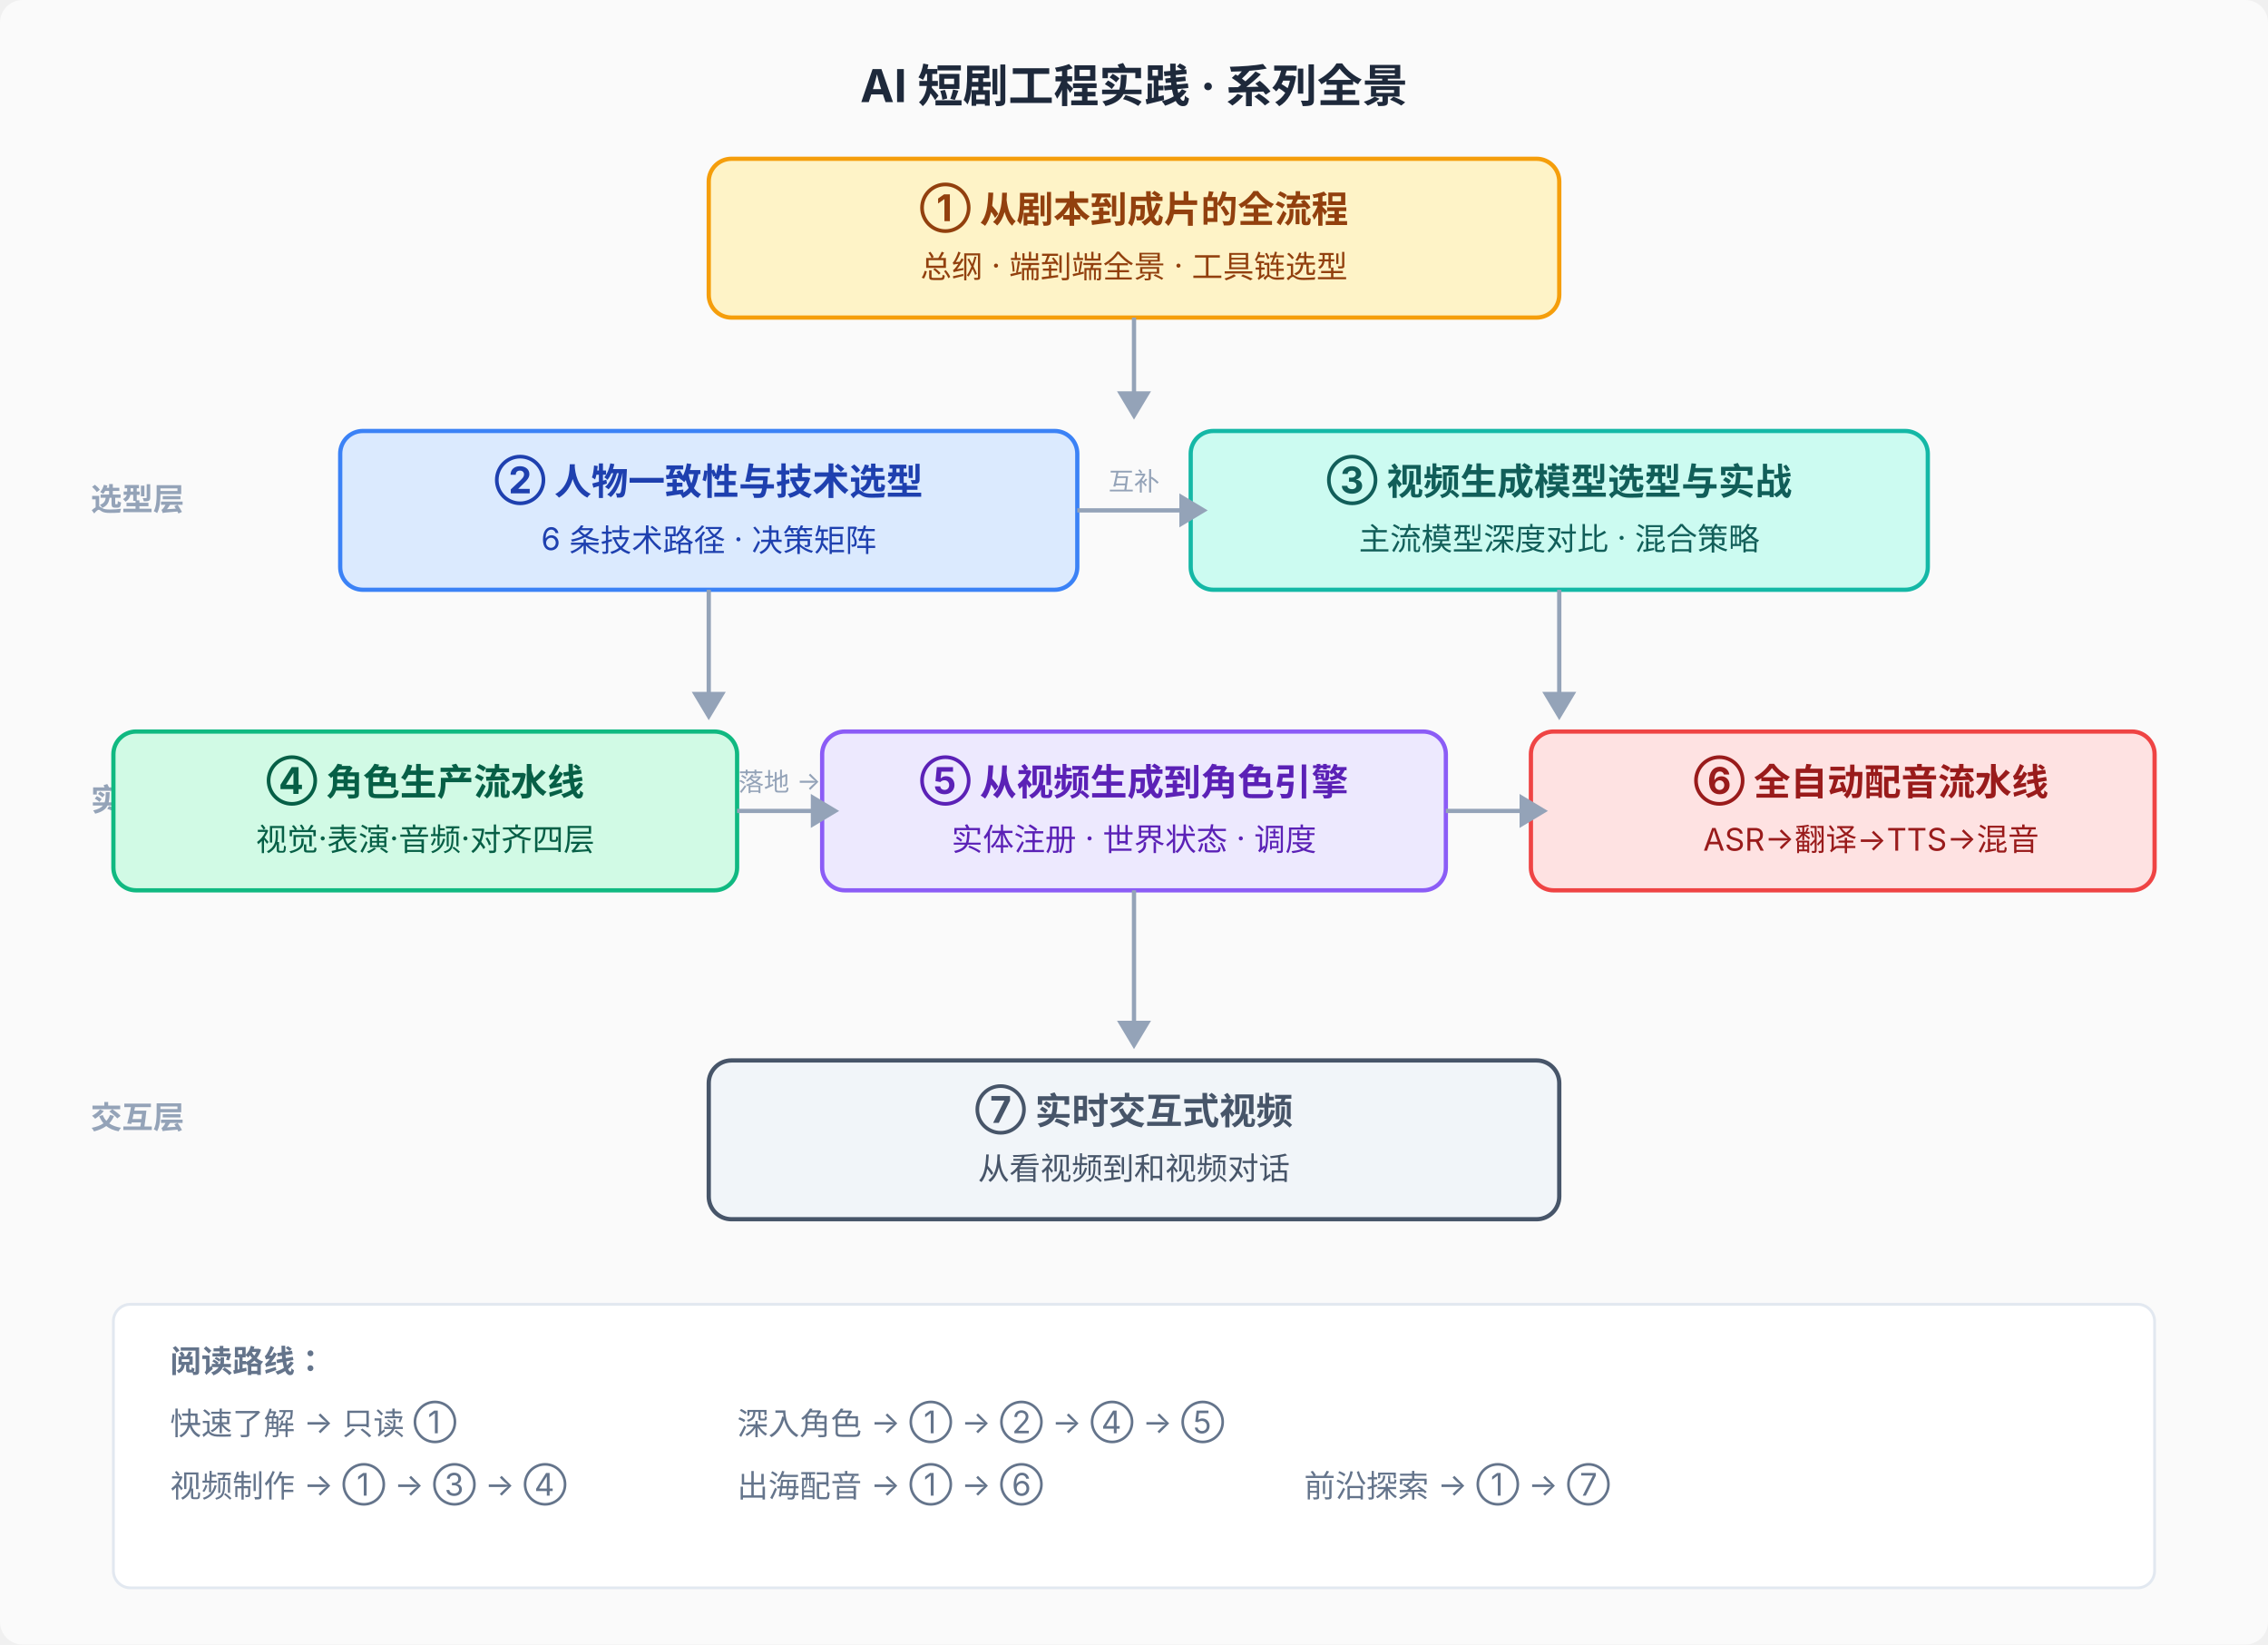
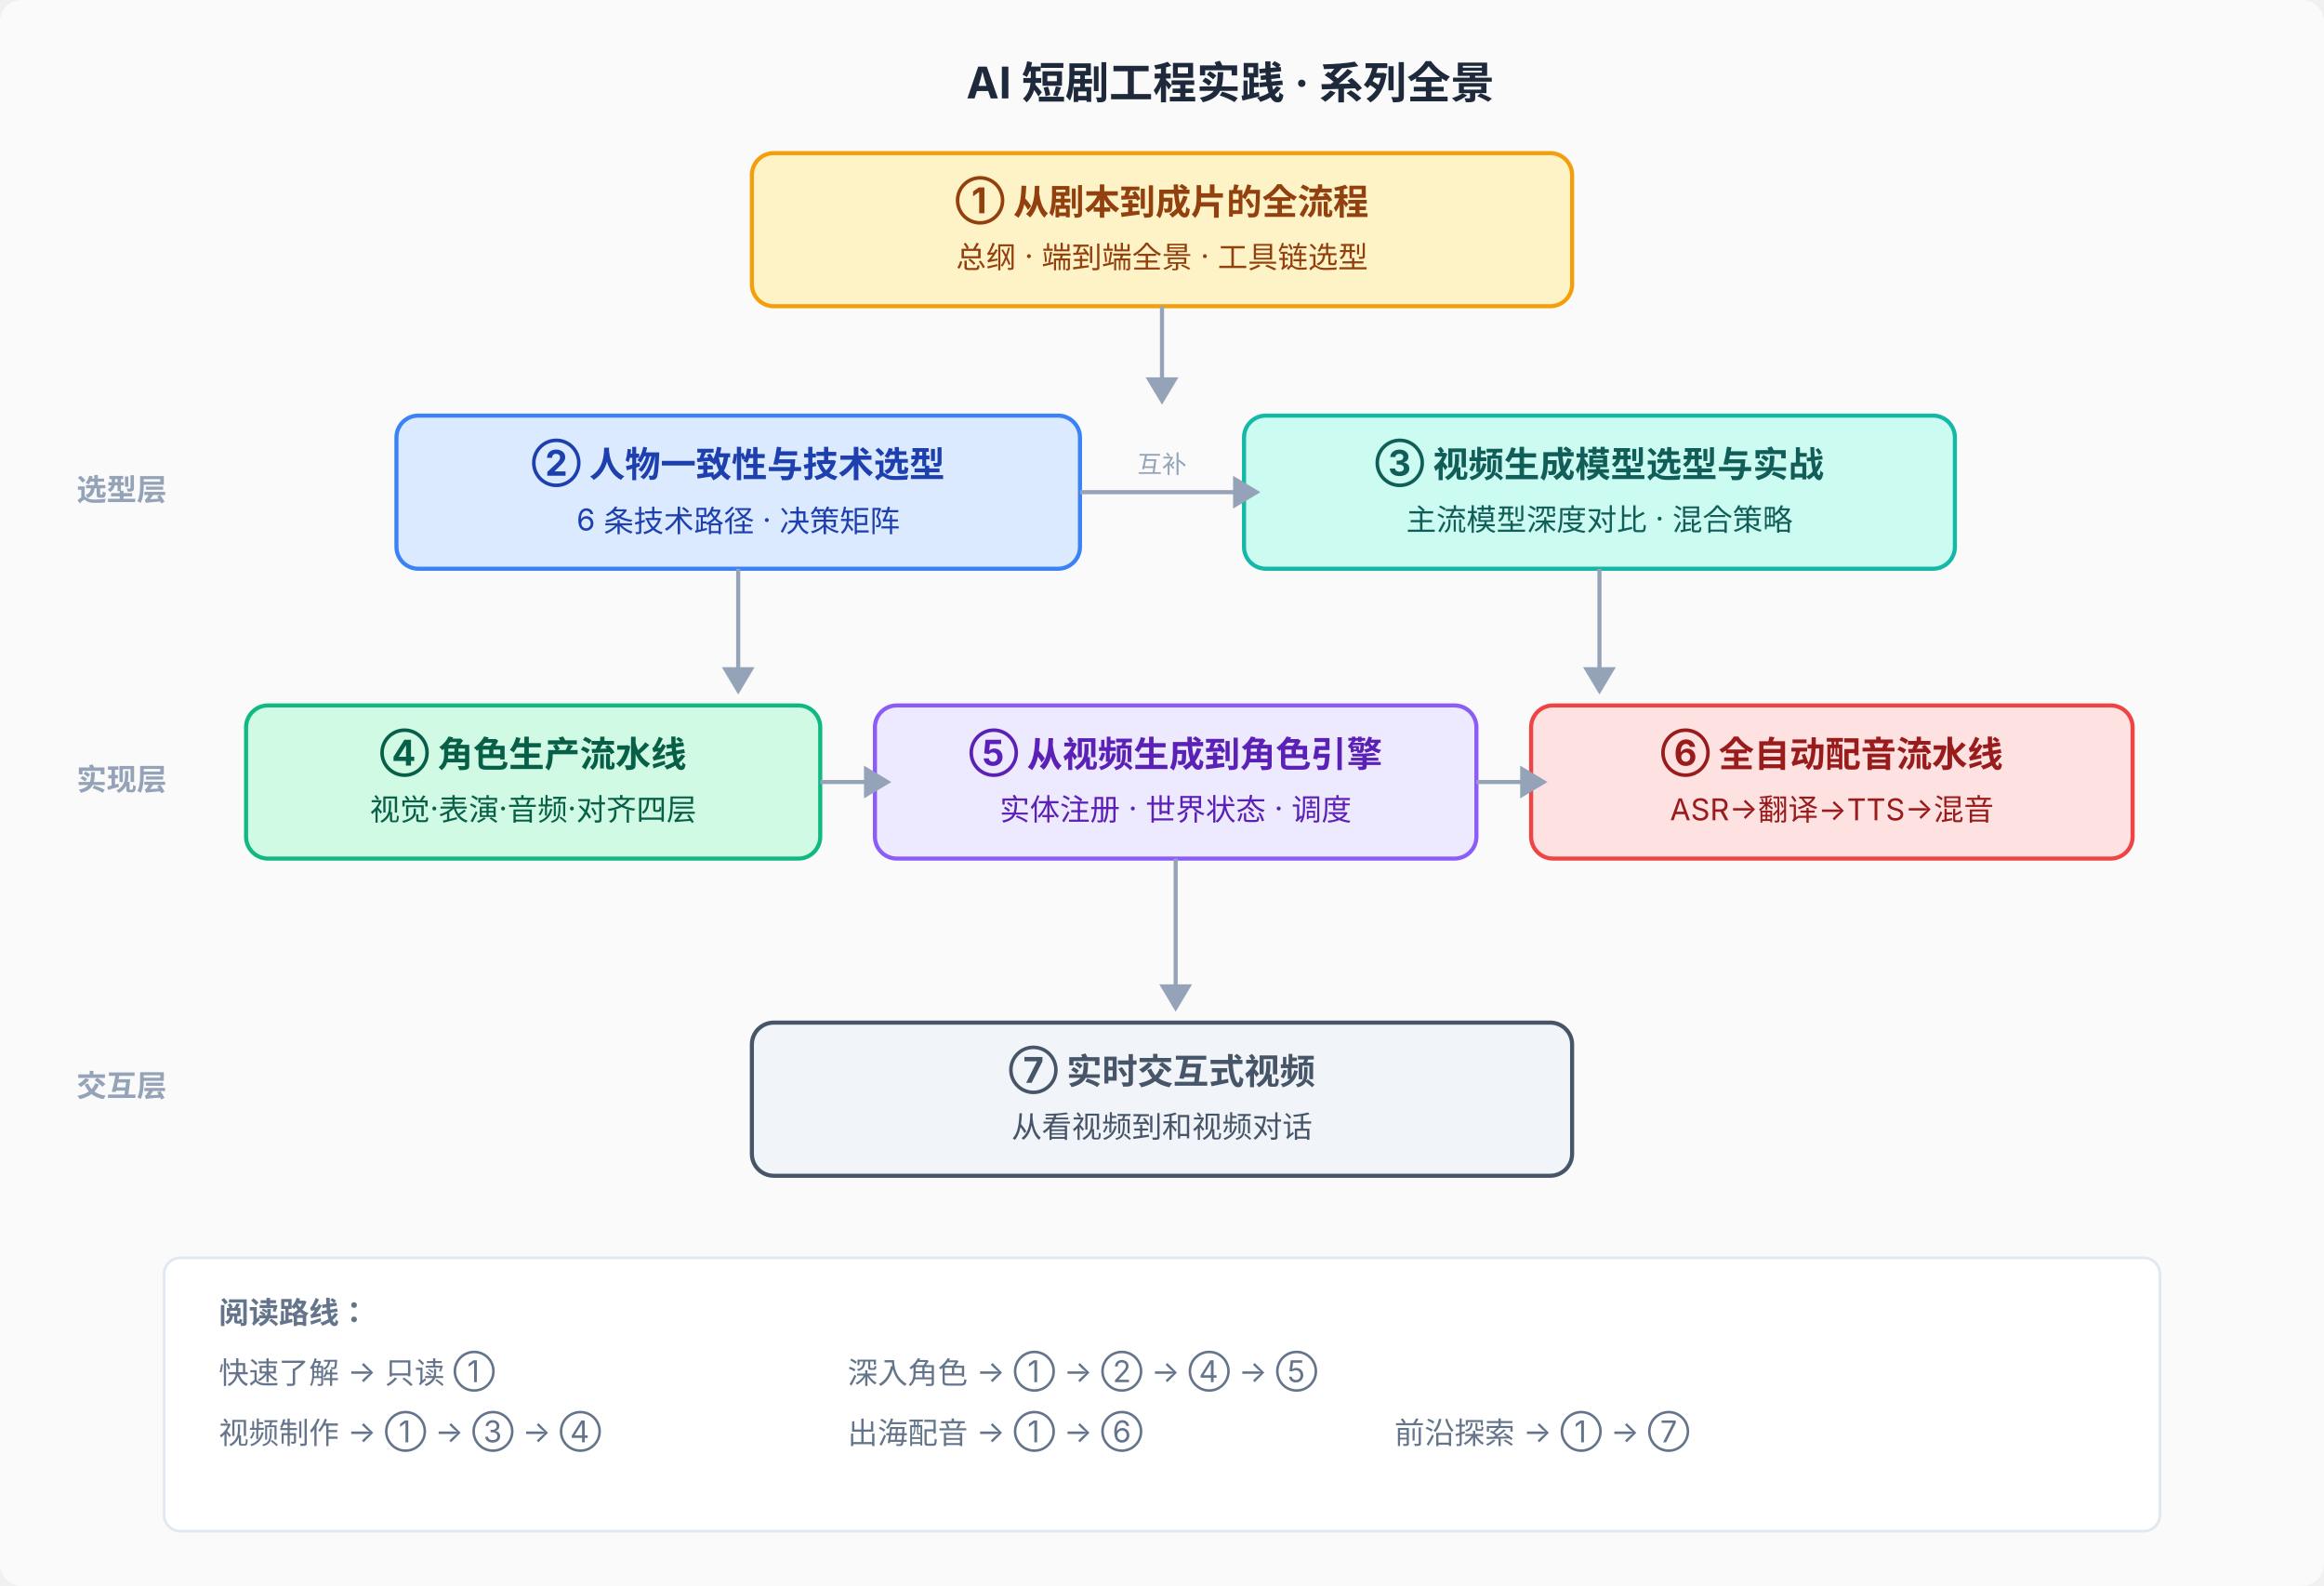
- <svg xmlns="http://www.w3.org/2000/svg" viewBox="0 0 800 580" fill="none">
-   <rect width="800" height="580" rx="8" fill="#FAFAFA" />
-   <text x="400" y="36" text-anchor="middle" font-family="system-ui, -apple-system, 'PingFang SC', sans-serif" font-size="16" font-weight="bold" fill="#1E293B">AI 短剧工程实践 · 系列全景</text>
-   <rect x="250" y="56" width="300" height="56" rx="8" fill="#FEF3C7" stroke="#F59E0B" stroke-width="1.5" />
-   <text x="400" y="78" text-anchor="middle" font-family="system-ui, -apple-system, 'PingFang SC', sans-serif" font-size="13" font-weight="bold" fill="#92400E">① 从剧本到成片的全流程</text>
-   <text x="400" y="98" text-anchor="middle" font-family="system-ui, -apple-system, 'PingFang SC', sans-serif" font-size="11" fill="#92400E">总纲 · 端到端全景 · 工具链选型</text>
-   <line x1="400" y1="112" x2="400" y2="142" stroke="#94A3B8" stroke-width="1.5" />
-   <polygon points="394,138 400,148 406,138" fill="#94A3B8" />
-   <text x="32" y="180" font-family="system-ui, -apple-system, 'PingFang SC', sans-serif" font-size="11" fill="#94A3B8" font-weight="bold">选型层</text>
-   <rect x="120" y="152" width="260" height="56" rx="8" fill="#DBEAFE" stroke="#3B82F6" stroke-width="1.5" />
-   <text x="250" y="174" text-anchor="middle" font-family="system-ui, -apple-system, 'PingFang SC', sans-serif" font-size="13" font-weight="bold" fill="#1E40AF">② 人物一致性与技术选型</text>
-   <text x="250" y="194" text-anchor="middle" font-family="system-ui, -apple-system, 'PingFang SC', sans-serif" font-size="11" fill="#1E40AF">6 条技术路径 · 决策矩阵</text>
-   <rect x="420" y="152" width="260" height="56" rx="8" fill="#CCFBF1" stroke="#14B8A6" stroke-width="1.5" />
-   <text x="550" y="174" text-anchor="middle" font-family="system-ui, -apple-system, 'PingFang SC', sans-serif" font-size="13" font-weight="bold" fill="#115E59">③ 视频生成模型选型与实战</text>
-   <text x="550" y="194" text-anchor="middle" font-family="system-ui, -apple-system, 'PingFang SC', sans-serif" font-size="11" fill="#115E59">主流模型深度对比 · 混合策略</text>
-   <line x1="380" y1="180" x2="420" y2="180" stroke="#94A3B8" stroke-width="1.5" />
-   <polygon points="416,174 426,180 416,186" fill="#94A3B8" />
-   <text x="400" y="173" text-anchor="middle" font-family="system-ui, -apple-system, 'PingFang SC', sans-serif" font-size="9" fill="#94A3B8">互补</text>
-   <line x1="250" y1="208" x2="250" y2="248" stroke="#94A3B8" stroke-width="1.5" />
-   <polygon points="244,244 250,254 256,244" fill="#94A3B8" />
-   <line x1="550" y1="208" x2="550" y2="248" stroke="#94A3B8" stroke-width="1.5" />
-   <polygon points="544,244 550,254 556,244" fill="#94A3B8" />
-   <text x="32" y="286" font-family="system-ui, -apple-system, 'PingFang SC', sans-serif" font-size="11" fill="#94A3B8" font-weight="bold">实现层</text>
-   <rect x="40" y="258" width="220" height="56" rx="8" fill="#D1FAE5" stroke="#10B981" stroke-width="1.5" />
-   <text x="150" y="280" text-anchor="middle" font-family="system-ui, -apple-system, 'PingFang SC', sans-serif" font-size="13" font-weight="bold" fill="#065F46">④ 角色生产流水线</text>
-   <text x="150" y="300" text-anchor="middle" font-family="system-ui, -apple-system, 'PingFang SC', sans-serif" font-size="11" fill="#065F46">视觉·表演·音频·对齐四层</text>
-   <rect x="290" y="258" width="220" height="56" rx="8" fill="#EDE9FE" stroke="#8B5CF6" stroke-width="1.5" />
-   <text x="400" y="280" text-anchor="middle" font-family="system-ui, -apple-system, 'PingFang SC', sans-serif" font-size="13" font-weight="bold" fill="#5B21B6">⑤ 从视频生成到角色引擎</text>
-   <text x="400" y="300" text-anchor="middle" font-family="system-ui, -apple-system, 'PingFang SC', sans-serif" font-size="11" fill="#5B21B6">实体注册 · 世界状态 · 调度</text>
-   <rect x="540" y="258" width="220" height="56" rx="8" fill="#FEE2E2" stroke="#EF4444" stroke-width="1.5" />
-   <text x="660" y="280" text-anchor="middle" font-family="system-ui, -apple-system, 'PingFang SC', sans-serif" font-size="13" font-weight="bold" fill="#991B1B">⑥ 全自动配音流水线</text>
-   <text x="660" y="300" text-anchor="middle" font-family="system-ui, -apple-system, 'PingFang SC', sans-serif" font-size="11" fill="#991B1B">ASR→翻译→TTS→混音</text>
-   <line x1="260" y1="286" x2="290" y2="286" stroke="#94A3B8" stroke-width="1.5" />
-   <polygon points="286,280 296,286 286,292" fill="#94A3B8" />
-   <text x="275" y="279" text-anchor="middle" font-family="system-ui, -apple-system, 'PingFang SC', sans-serif" font-size="9" fill="#94A3B8">落地 →</text>
-   <line x1="510" y1="286" x2="540" y2="286" stroke="#94A3B8" stroke-width="1.5" />
-   <polygon points="536,280 546,286 536,292" fill="#94A3B8" />
-   <line x1="400" y1="314" x2="400" y2="364" stroke="#94A3B8" stroke-width="1.5" />
-   <polygon points="394,360 400,370 406,360" fill="#94A3B8" />
-   <text x="32" y="398" font-family="system-ui, -apple-system, 'PingFang SC', sans-serif" font-size="11" fill="#94A3B8" font-weight="bold">交互层</text>
-   <rect x="250" y="374" width="300" height="56" rx="8" fill="#F1F5F9" stroke="#475569" stroke-width="1.5" />
-   <text x="400" y="396" text-anchor="middle" font-family="system-ui, -apple-system, 'PingFang SC', sans-serif" font-size="13" font-weight="bold" fill="#475569">⑦ 实时交互式视频</text>
-   <text x="400" y="416" text-anchor="middle" font-family="system-ui, -apple-system, 'PingFang SC', sans-serif" font-size="11" fill="#475569">从看视频到和视频对话</text>
-   <rect x="40" y="460" width="720" height="100" rx="6" fill="#FFFFFF" stroke="#E2E8F0" stroke-width="1" />
-   <text x="60" y="484" font-family="system-ui, -apple-system, 'PingFang SC', sans-serif" font-size="11" fill="#64748B" font-weight="bold">阅读路线：</text>
-   <text x="60" y="506" font-family="system-ui, -apple-system, 'PingFang SC', sans-serif" font-size="11" fill="#64748B">快速了解 → 只读 ①</text>
-   <text x="260" y="506" font-family="system-ui, -apple-system, 'PingFang SC', sans-serif" font-size="11" fill="#64748B">深入角色 → ① → ② → ④ → ⑤</text>
-   <text x="60" y="528" font-family="system-ui, -apple-system, 'PingFang SC', sans-serif" font-size="11" fill="#64748B">视频制作 → ① → ③ → ④</text>
-   <text x="260" y="528" font-family="system-ui, -apple-system, 'PingFang SC', sans-serif" font-size="11" fill="#64748B">出海配音 → ① → ⑥</text>
-   <text x="460" y="528" font-family="system-ui, -apple-system, 'PingFang SC', sans-serif" font-size="11" fill="#64748B">前沿探索 → ① → ⑦</text>
+ <svg xmlns="http://www.w3.org/2000/svg" viewBox="0 0 850 580" fill="none">
+   <rect width="850" height="580" rx="8" fill="#FAFAFA" />
+   <text x="450" y="36" text-anchor="middle" font-family="system-ui, -apple-system, 'PingFang SC', sans-serif" font-size="16" font-weight="bold" fill="#1E293B">AI 短剧工程实践 · 系列全景</text>
+   <rect x="275" y="56" width="300" height="56" rx="8" fill="#FEF3C7" stroke="#F59E0B" stroke-width="1.5" />
+   <text x="425" y="78" text-anchor="middle" font-family="system-ui, -apple-system, 'PingFang SC', sans-serif" font-size="13" font-weight="bold" fill="#92400E">① 从剧本到成片的全流程</text>
+   <text x="425" y="98" text-anchor="middle" font-family="system-ui, -apple-system, 'PingFang SC', sans-serif" font-size="11" fill="#92400E">总纲 · 端到端全景 · 工具链选型</text>
+   <line x1="425" y1="112" x2="425" y2="142" stroke="#94A3B8" stroke-width="1.5" />
+   <polygon points="419,138 425,148 431,138" fill="#94A3B8" />
+   <text x="28" y="183" font-family="system-ui, -apple-system, 'PingFang SC', sans-serif" font-size="11" fill="#94A3B8" font-weight="bold">选型层</text>
+   <rect x="145" y="152" width="250" height="56" rx="8" fill="#DBEAFE" stroke="#3B82F6" stroke-width="1.5" />
+   <text x="270" y="174" text-anchor="middle" font-family="system-ui, -apple-system, 'PingFang SC', sans-serif" font-size="13" font-weight="bold" fill="#1E40AF">② 人物一致性与技术选型</text>
+   <text x="270" y="194" text-anchor="middle" font-family="system-ui, -apple-system, 'PingFang SC', sans-serif" font-size="11" fill="#1E40AF">6 条技术路径 · 决策矩阵</text>
+   <rect x="455" y="152" width="260" height="56" rx="8" fill="#CCFBF1" stroke="#14B8A6" stroke-width="1.5" />
+   <text x="585" y="174" text-anchor="middle" font-family="system-ui, -apple-system, 'PingFang SC', sans-serif" font-size="13" font-weight="bold" fill="#115E59">③ 视频生成模型选型与实战</text>
+   <text x="585" y="194" text-anchor="middle" font-family="system-ui, -apple-system, 'PingFang SC', sans-serif" font-size="11" fill="#115E59">主流模型深度对比 · 混合策略</text>
+   <line x1="395" y1="180" x2="455" y2="180" stroke="#94A3B8" stroke-width="1.5" />
+   <polygon points="451,174 461,180 451,186" fill="#94A3B8" />
+   <text x="425" y="173" text-anchor="middle" font-family="system-ui, -apple-system, 'PingFang SC', sans-serif" font-size="9" fill="#94A3B8">互补</text>
+   <line x1="270" y1="208" x2="270" y2="248" stroke="#94A3B8" stroke-width="1.5" />
+   <polygon points="264,244 270,254 276,244" fill="#94A3B8" />
+   <line x1="585" y1="208" x2="585" y2="248" stroke="#94A3B8" stroke-width="1.5" />
+   <polygon points="579,244 585,254 591,244" fill="#94A3B8" />
+   <text x="28" y="289" font-family="system-ui, -apple-system, 'PingFang SC', sans-serif" font-size="11" fill="#94A3B8" font-weight="bold">实现层</text>
+   <rect x="90" y="258" width="210" height="56" rx="8" fill="#D1FAE5" stroke="#10B981" stroke-width="1.5" />
+   <text x="195" y="280" text-anchor="middle" font-family="system-ui, -apple-system, 'PingFang SC', sans-serif" font-size="13" font-weight="bold" fill="#065F46">④ 角色生产流水线</text>
+   <text x="195" y="300" text-anchor="middle" font-family="system-ui, -apple-system, 'PingFang SC', sans-serif" font-size="11" fill="#065F46">视觉·表演·音频·对齐四层</text>
+   <rect x="320" y="258" width="220" height="56" rx="8" fill="#EDE9FE" stroke="#8B5CF6" stroke-width="1.5" />
+   <text x="430" y="280" text-anchor="middle" font-family="system-ui, -apple-system, 'PingFang SC', sans-serif" font-size="13" font-weight="bold" fill="#5B21B6">⑤ 从视频生成到角色引擎</text>
+   <text x="430" y="300" text-anchor="middle" font-family="system-ui, -apple-system, 'PingFang SC', sans-serif" font-size="11" fill="#5B21B6">实体注册 · 世界状态 · 调度</text>
+   <rect x="560" y="258" width="220" height="56" rx="8" fill="#FEE2E2" stroke="#EF4444" stroke-width="1.5" />
+   <text x="670" y="280" text-anchor="middle" font-family="system-ui, -apple-system, 'PingFang SC', sans-serif" font-size="13" font-weight="bold" fill="#991B1B">⑥ 全自动配音流水线</text>
+   <text x="670" y="300" text-anchor="middle" font-family="system-ui, -apple-system, 'PingFang SC', sans-serif" font-size="11" fill="#991B1B">ASR→翻译→TTS→混音</text>
+   <line x1="300" y1="286" x2="320" y2="286" stroke="#94A3B8" stroke-width="1.5" />
+   <polygon points="316,280 326,286 316,292" fill="#94A3B8" />
+   <line x1="540" y1="286" x2="560" y2="286" stroke="#94A3B8" stroke-width="1.5" />
+   <polygon points="556,280 566,286 556,292" fill="#94A3B8" />
+   <line x1="430" y1="314" x2="430" y2="364" stroke="#94A3B8" stroke-width="1.5" />
+   <polygon points="424,360 430,370 436,360" fill="#94A3B8" />
+   <text x="28" y="401" font-family="system-ui, -apple-system, 'PingFang SC', sans-serif" font-size="11" fill="#94A3B8" font-weight="bold">交互层</text>
+   <rect x="275" y="374" width="300" height="56" rx="8" fill="#F1F5F9" stroke="#475569" stroke-width="1.5" />
+   <text x="425" y="396" text-anchor="middle" font-family="system-ui, -apple-system, 'PingFang SC', sans-serif" font-size="13" font-weight="bold" fill="#475569">⑦ 实时交互式视频</text>
+   <text x="425" y="416" text-anchor="middle" font-family="system-ui, -apple-system, 'PingFang SC', sans-serif" font-size="11" fill="#475569">从看视频到和视频对话</text>
+   <rect x="60" y="460" width="730" height="100" rx="6" fill="#FFFFFF" stroke="#E2E8F0" stroke-width="1" />
+   <text x="80" y="484" font-family="system-ui, -apple-system, 'PingFang SC', sans-serif" font-size="11" fill="#64748B" font-weight="bold">阅读路线：</text>
+   <text x="80" y="506" font-family="system-ui, -apple-system, 'PingFang SC', sans-serif" font-size="11" fill="#64748B">快速了解 → 只读 ①</text>
+   <text x="310" y="506" font-family="system-ui, -apple-system, 'PingFang SC', sans-serif" font-size="11" fill="#64748B">深入角色 → ① → ② → ④ → ⑤</text>
+   <text x="80" y="528" font-family="system-ui, -apple-system, 'PingFang SC', sans-serif" font-size="11" fill="#64748B">视频制作 → ① → ③ → ④</text>
+   <text x="310" y="528" font-family="system-ui, -apple-system, 'PingFang SC', sans-serif" font-size="11" fill="#64748B">出海配音 → ① → ⑥</text>
+   <text x="510" y="528" font-family="system-ui, -apple-system, 'PingFang SC', sans-serif" font-size="11" fill="#64748B">前沿探索 → ① → ⑦</text>
</svg>
